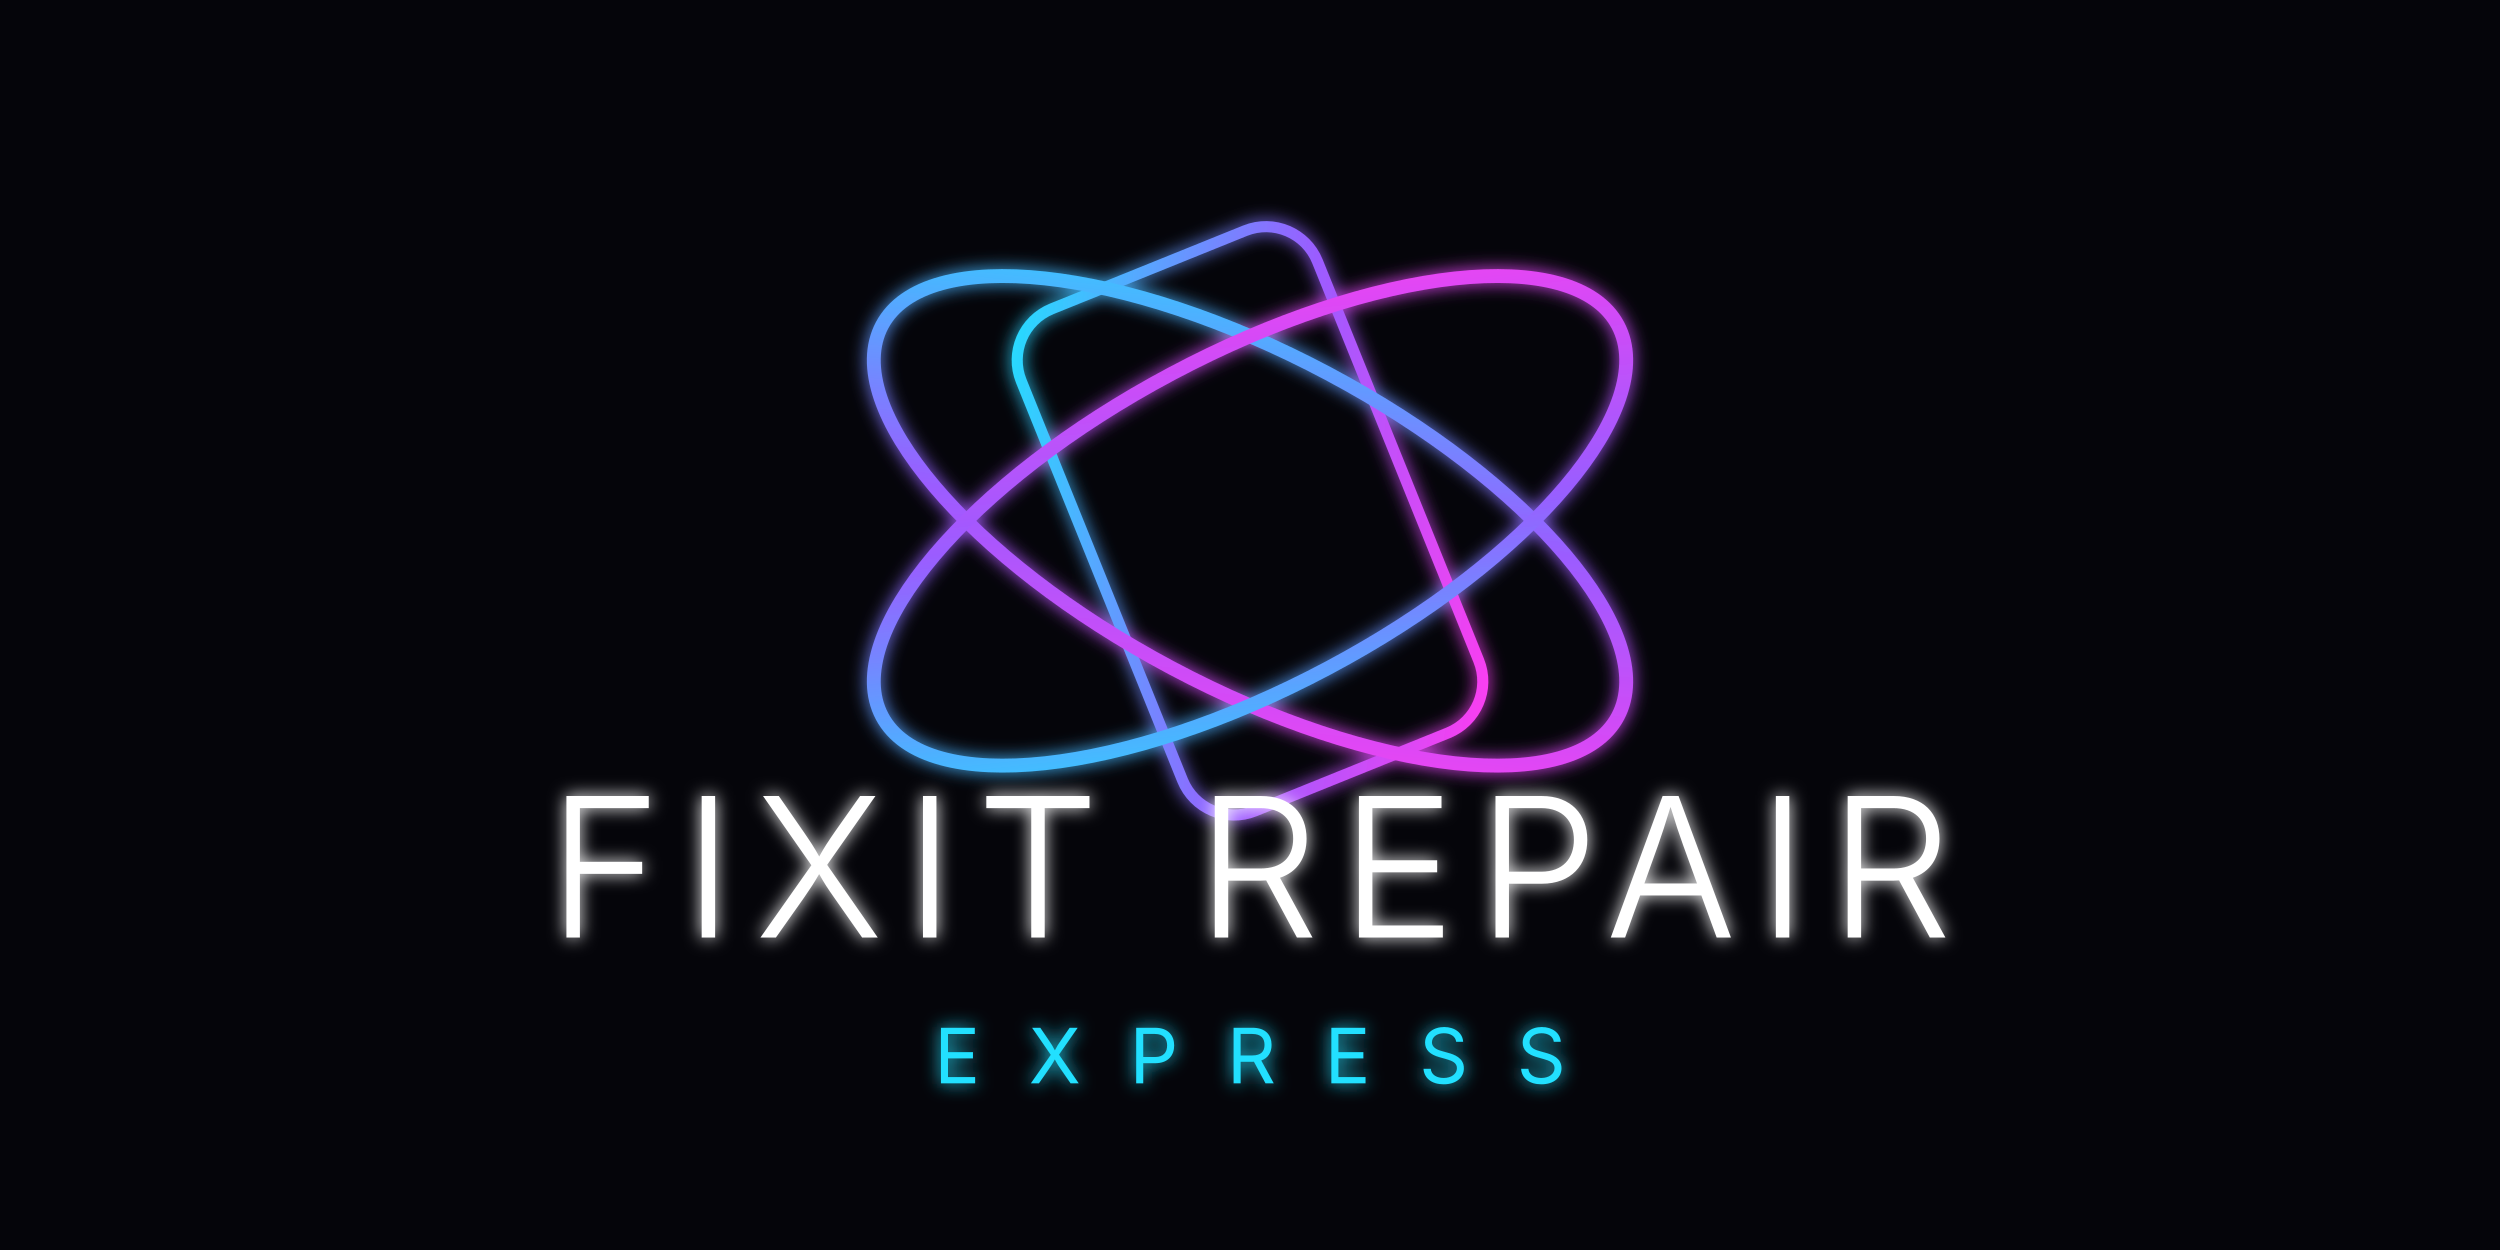
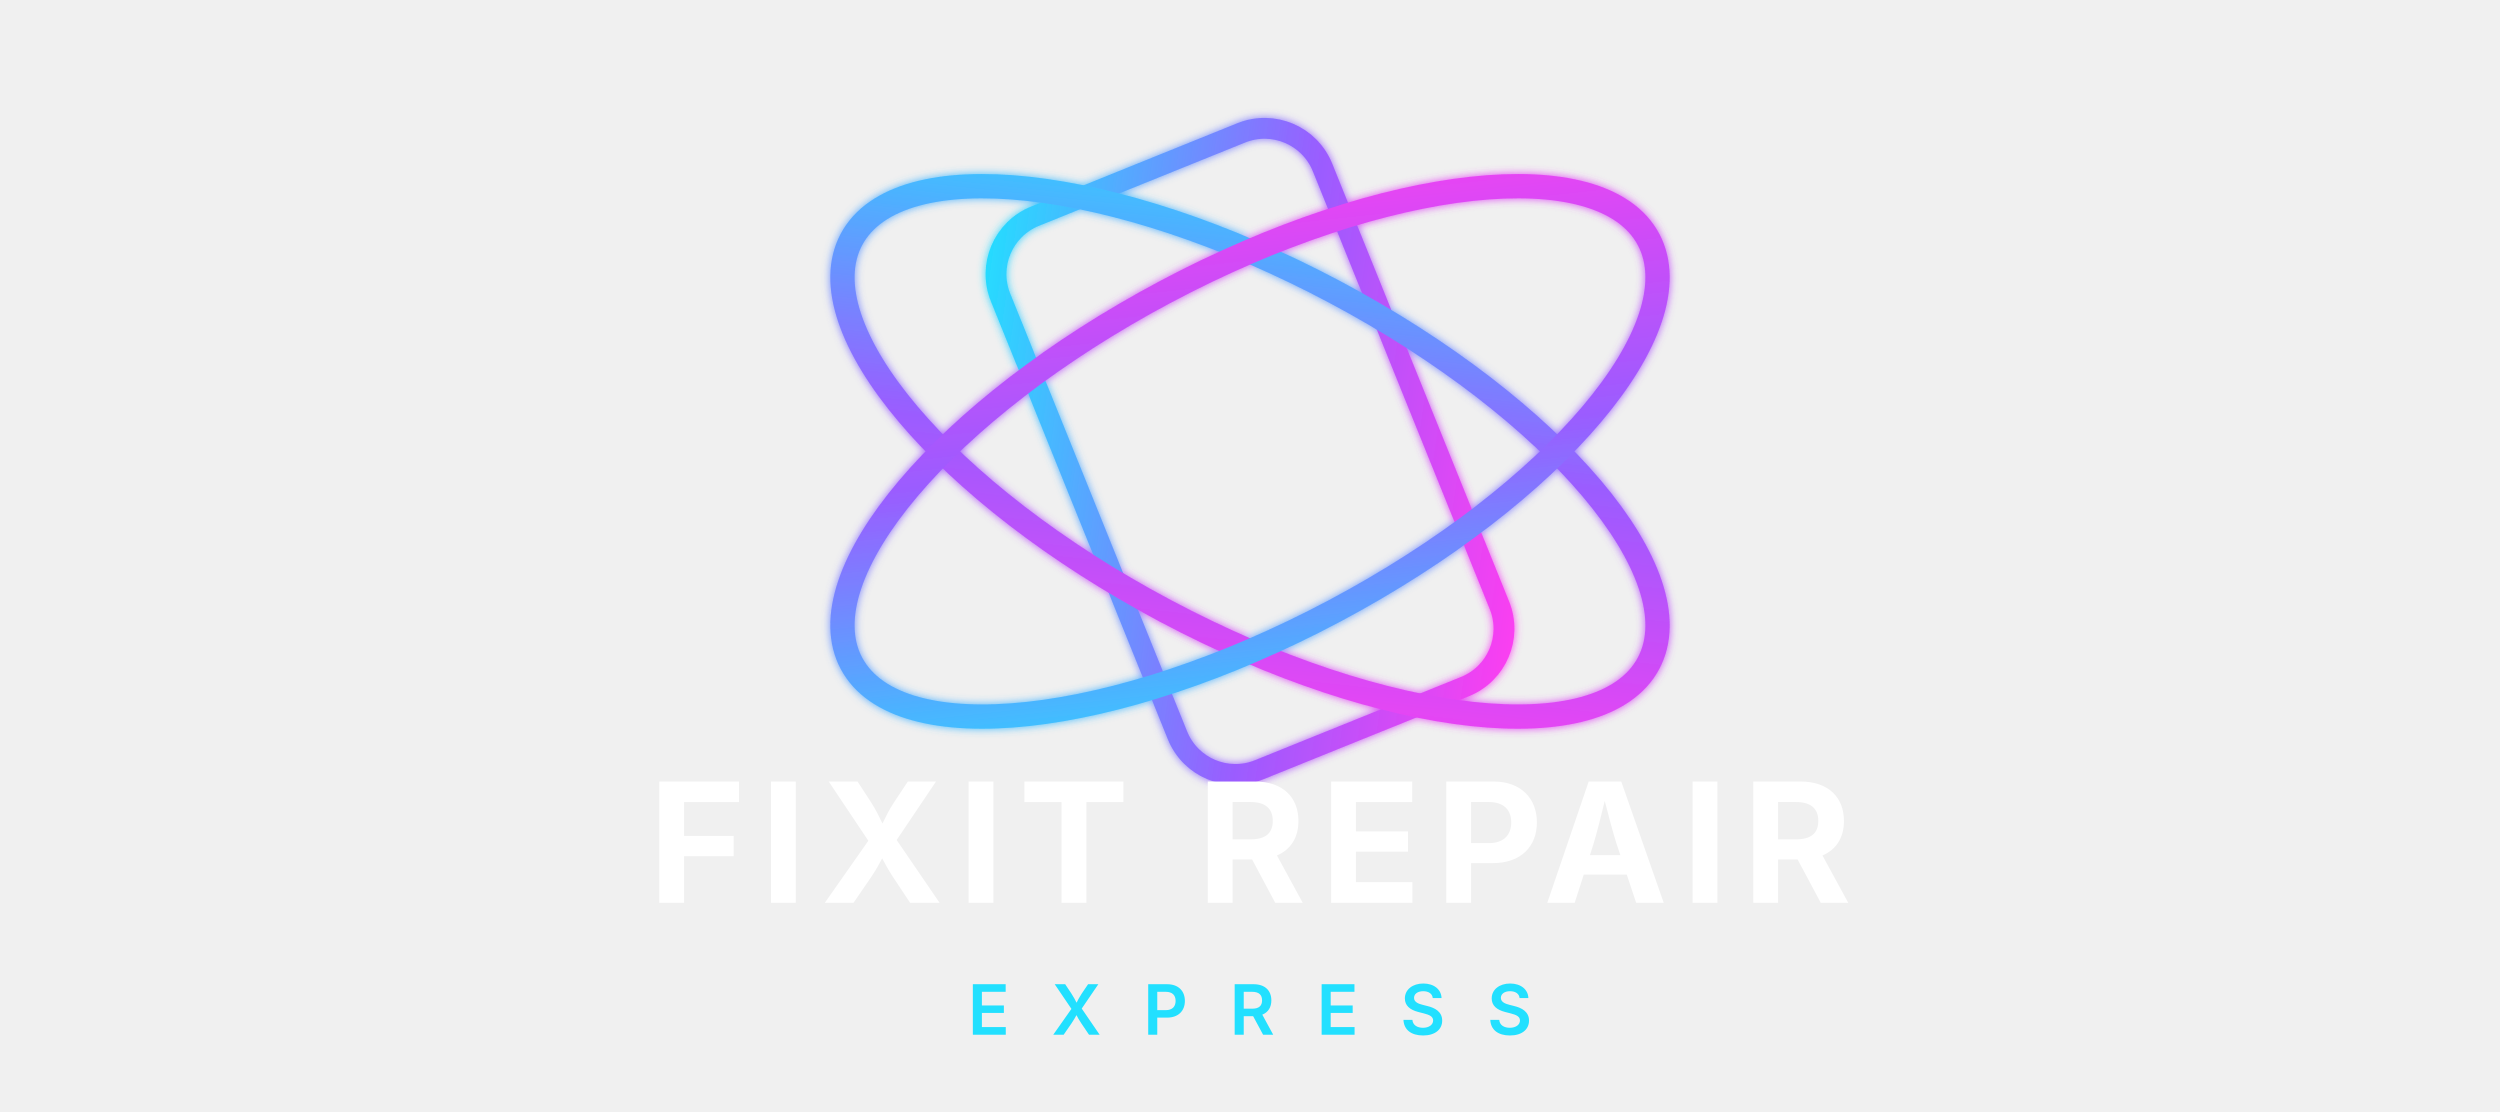
- <svg xmlns="http://www.w3.org/2000/svg" viewBox="0 0 720 360" role="img" aria-label="Fixit Repair Express">
+ <svg xmlns="http://www.w3.org/2000/svg" viewBox="0 0 720 320" role="img" aria-label="Fixit Repair Express">
  <defs>
-     <linearGradient id="ringGrad" x1="0" y1="0" x2="1" y2="1">
+     <linearGradient id="ringA" x1="0" y1="0" x2="1" y2="1">
      <stop offset="0%" stop-color="#22e0ff" />
      <stop offset="50%" stop-color="#9b5cff" />
      <stop offset="100%" stop-color="#ff3df0" />
    </linearGradient>
-     <linearGradient id="ringGrad2" x1="1" y1="0" x2="0" y2="1">
+     <linearGradient id="ringB" x1="1" y1="0" x2="0" y2="1">
      <stop offset="0%" stop-color="#ff3df0" />
      <stop offset="50%" stop-color="#9b5cff" />
      <stop offset="100%" stop-color="#22e0ff" />
    </linearGradient>
    <linearGradient id="phoneGrad" x1="0" y1="0" x2="1" y2="1">
      <stop offset="0%" stop-color="#22e0ff" />
      <stop offset="55%" stop-color="#9b5cff" />
      <stop offset="100%" stop-color="#ff3df0" />
    </linearGradient>
-     <filter id="glow" x="-50%" y="-50%" width="200%" height="200%">
-       <feGaussianBlur stdDeviation="2.4" result="b" />
+     <filter id="glow" x="-30%" y="-30%" width="160%" height="160%">
+       <feGaussianBlur stdDeviation="1.2" result="b" />
      <feMerge>
        <feMergeNode in="b" />
        <feMergeNode in="SourceGraphic" />
      </feMerge>
    </filter>
  </defs>
-   <rect width="720" height="360" fill="#05050a" />
-   <g transform="translate(360 150)" filter="url(#glow)" fill="none" stroke-linecap="round" stroke-linejoin="round">
-     <g transform="rotate(-22)" stroke="url(#phoneGrad)" stroke-width="3.2">
-       <rect x="-46" y="-78" width="92" height="156" rx="16" />
-       <line x1="-12" y1="-66" x2="12" y2="-66" />
-       <line x1="-10" y1="68" x2="10" y2="68" />
+   <g transform="translate(360 130)" filter="url(#glow)" fill="none" stroke-linecap="round" stroke-linejoin="round">
+     <g transform="rotate(-22)" stroke="url(#phoneGrad)" stroke-width="6">
+       <rect x="-50" y="-86" width="100" height="172" rx="18" />
+       <line x1="-14" y1="-72" x2="14" y2="-72" stroke-width="5" />
+       <line x1="-12" y1="74" x2="12" y2="74" stroke-width="5" />
    </g>
-     <g stroke-width="4">
-       <ellipse cx="0" cy="0" rx="120" ry="48" transform="rotate(28)" stroke="url(#ringGrad)" />
-       <ellipse cx="0" cy="0" rx="120" ry="48" transform="rotate(-28)" stroke="url(#ringGrad2)" />
+     <g stroke-width="7">
+       <ellipse cx="0" cy="0" rx="130" ry="52" transform="rotate(28)" stroke="url(#ringA)" />
+       <ellipse cx="0" cy="0" rx="130" ry="52" transform="rotate(-28)" stroke="url(#ringB)" />
    </g>
  </g>
-   <g font-family="'Space Grotesk', Inter, sans-serif" filter="url(#glow)" text-anchor="middle">
-     <text x="360" y="270" font-size="56" font-weight="300" fill="#ffffff" letter-spacing="6">FIXIT REPAIR</text>
-     <text x="360" y="312" font-size="22" font-weight="400" fill="#22e0ff" letter-spacing="14">EXPRESS</text>
+   <g font-family="'Space Grotesk', Inter, sans-serif" text-anchor="middle">
+     <text x="360" y="260" font-size="48" font-weight="700" fill="#ffffff" letter-spacing="4">FIXIT REPAIR</text>
+     <text x="360" y="298" font-size="20" font-weight="600" fill="#22e0ff" letter-spacing="12">EXPRESS</text>
  </g>
</svg>
